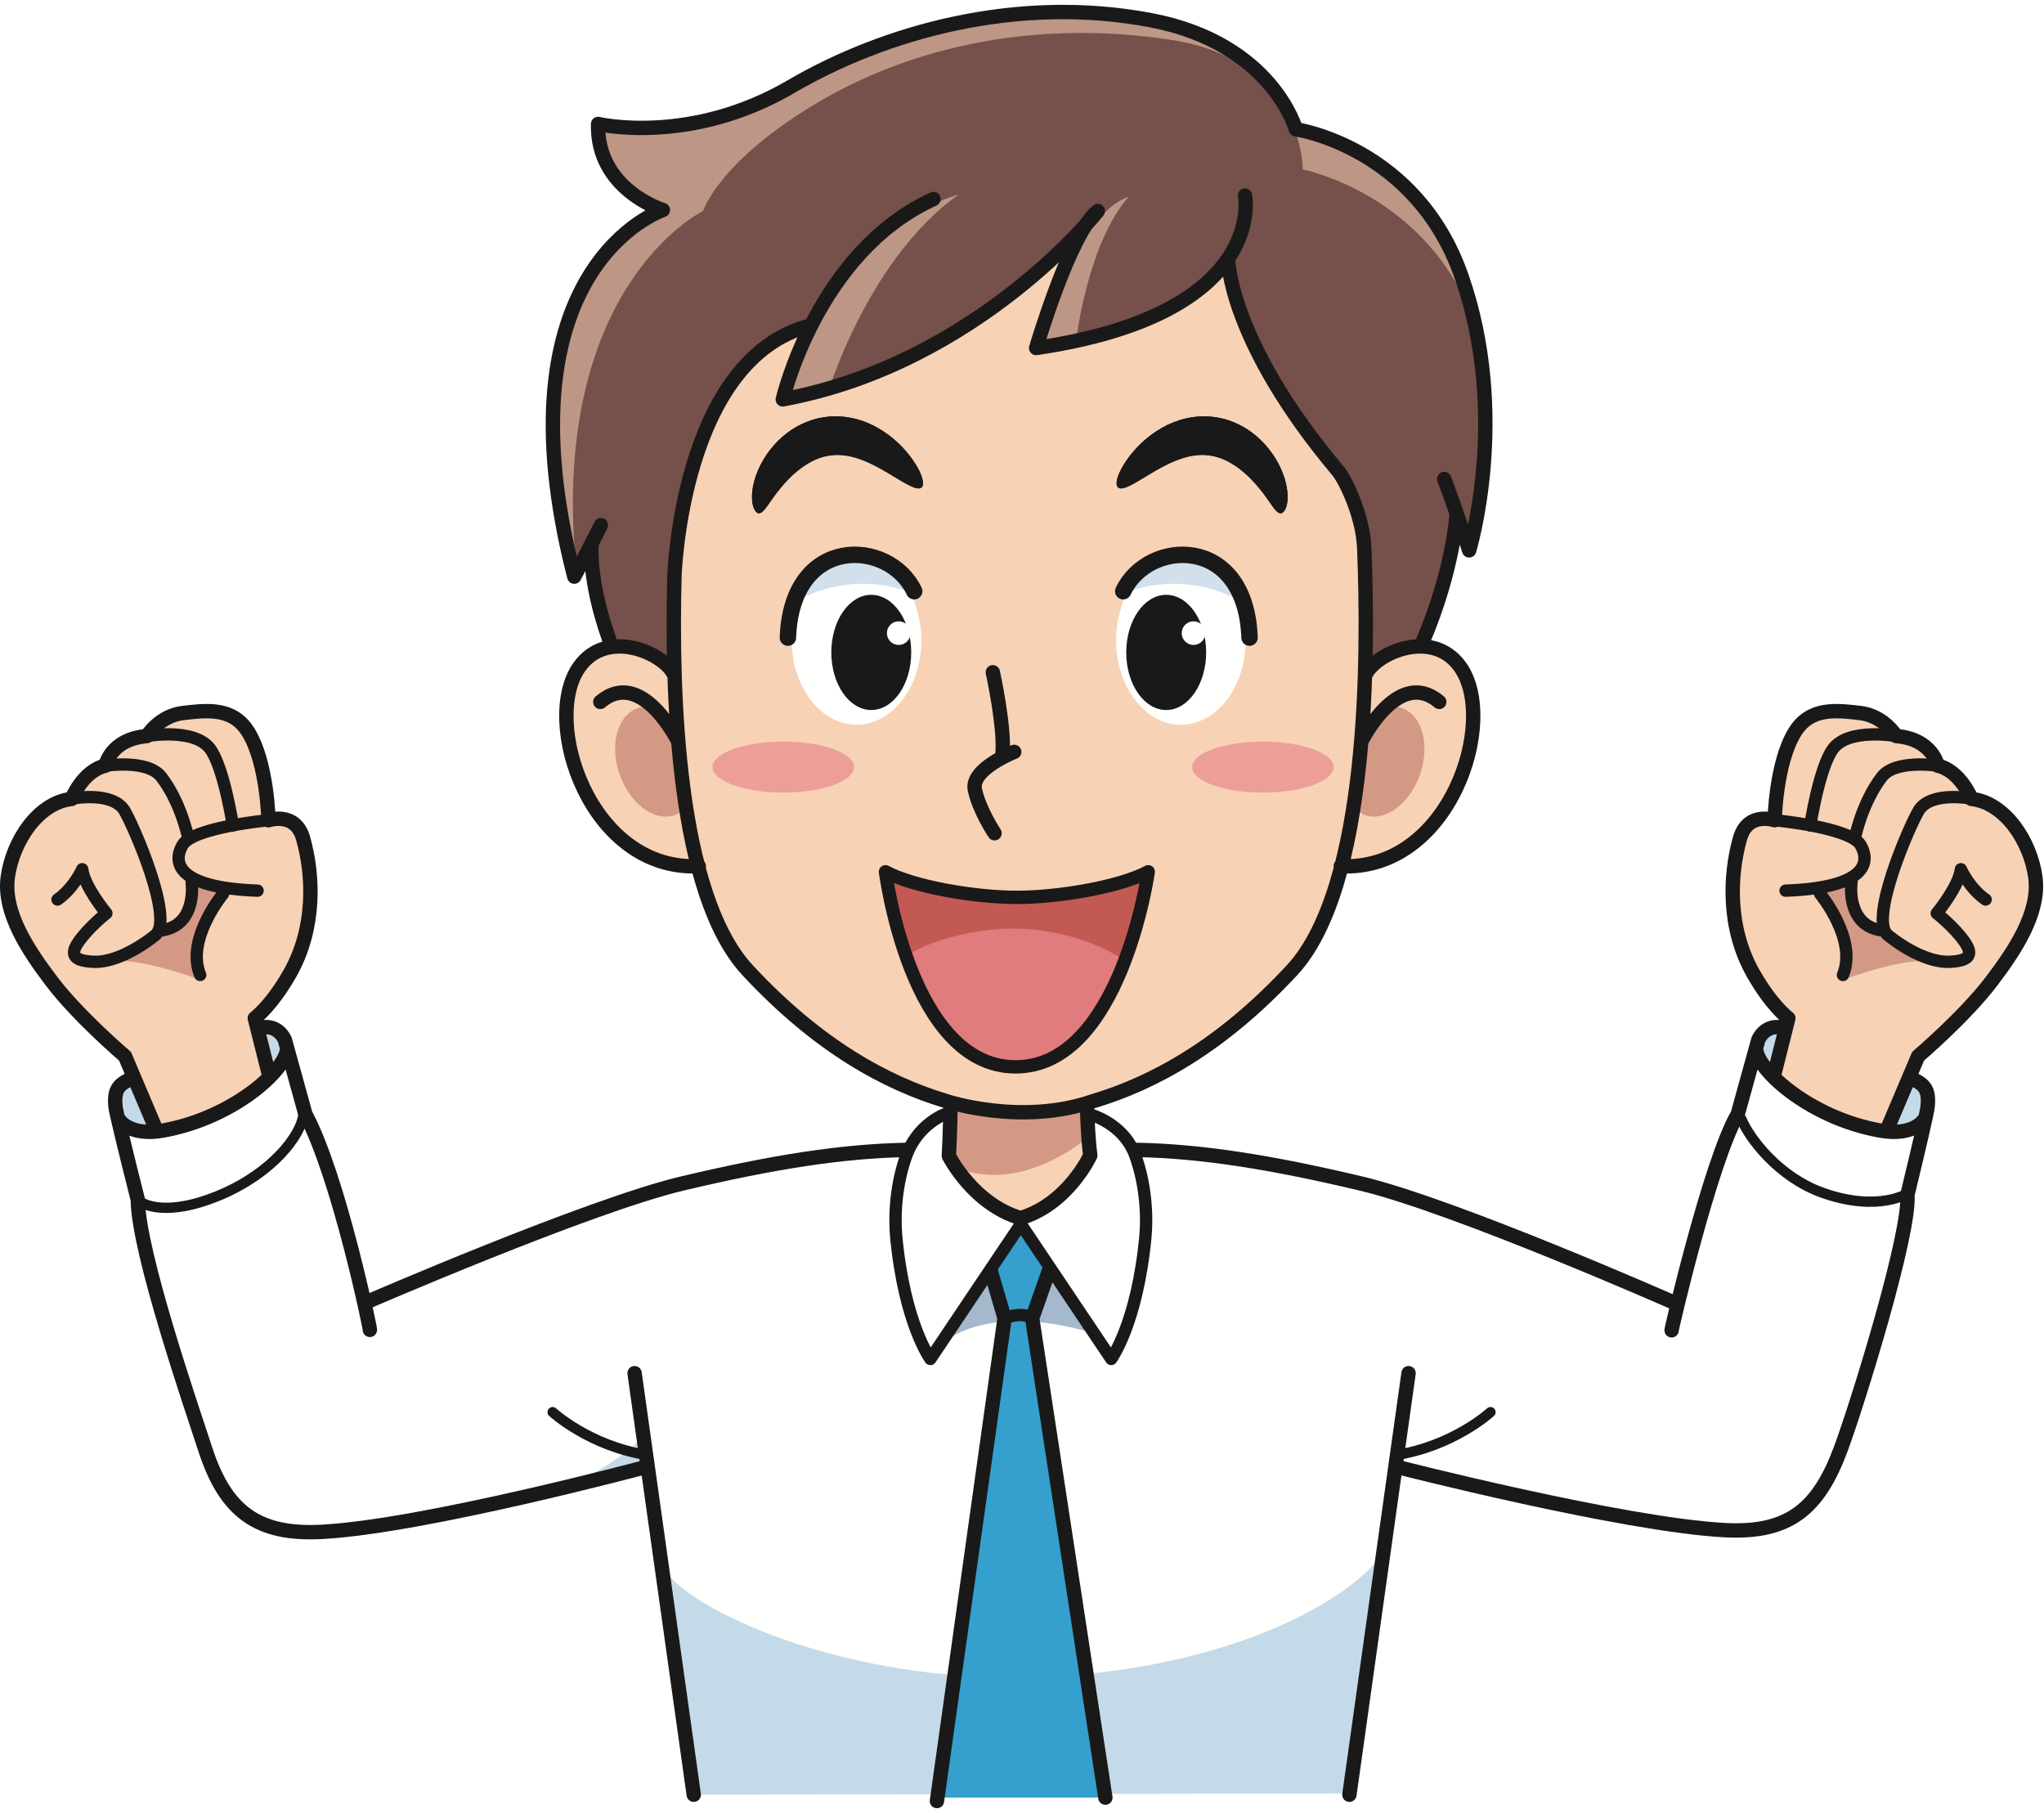
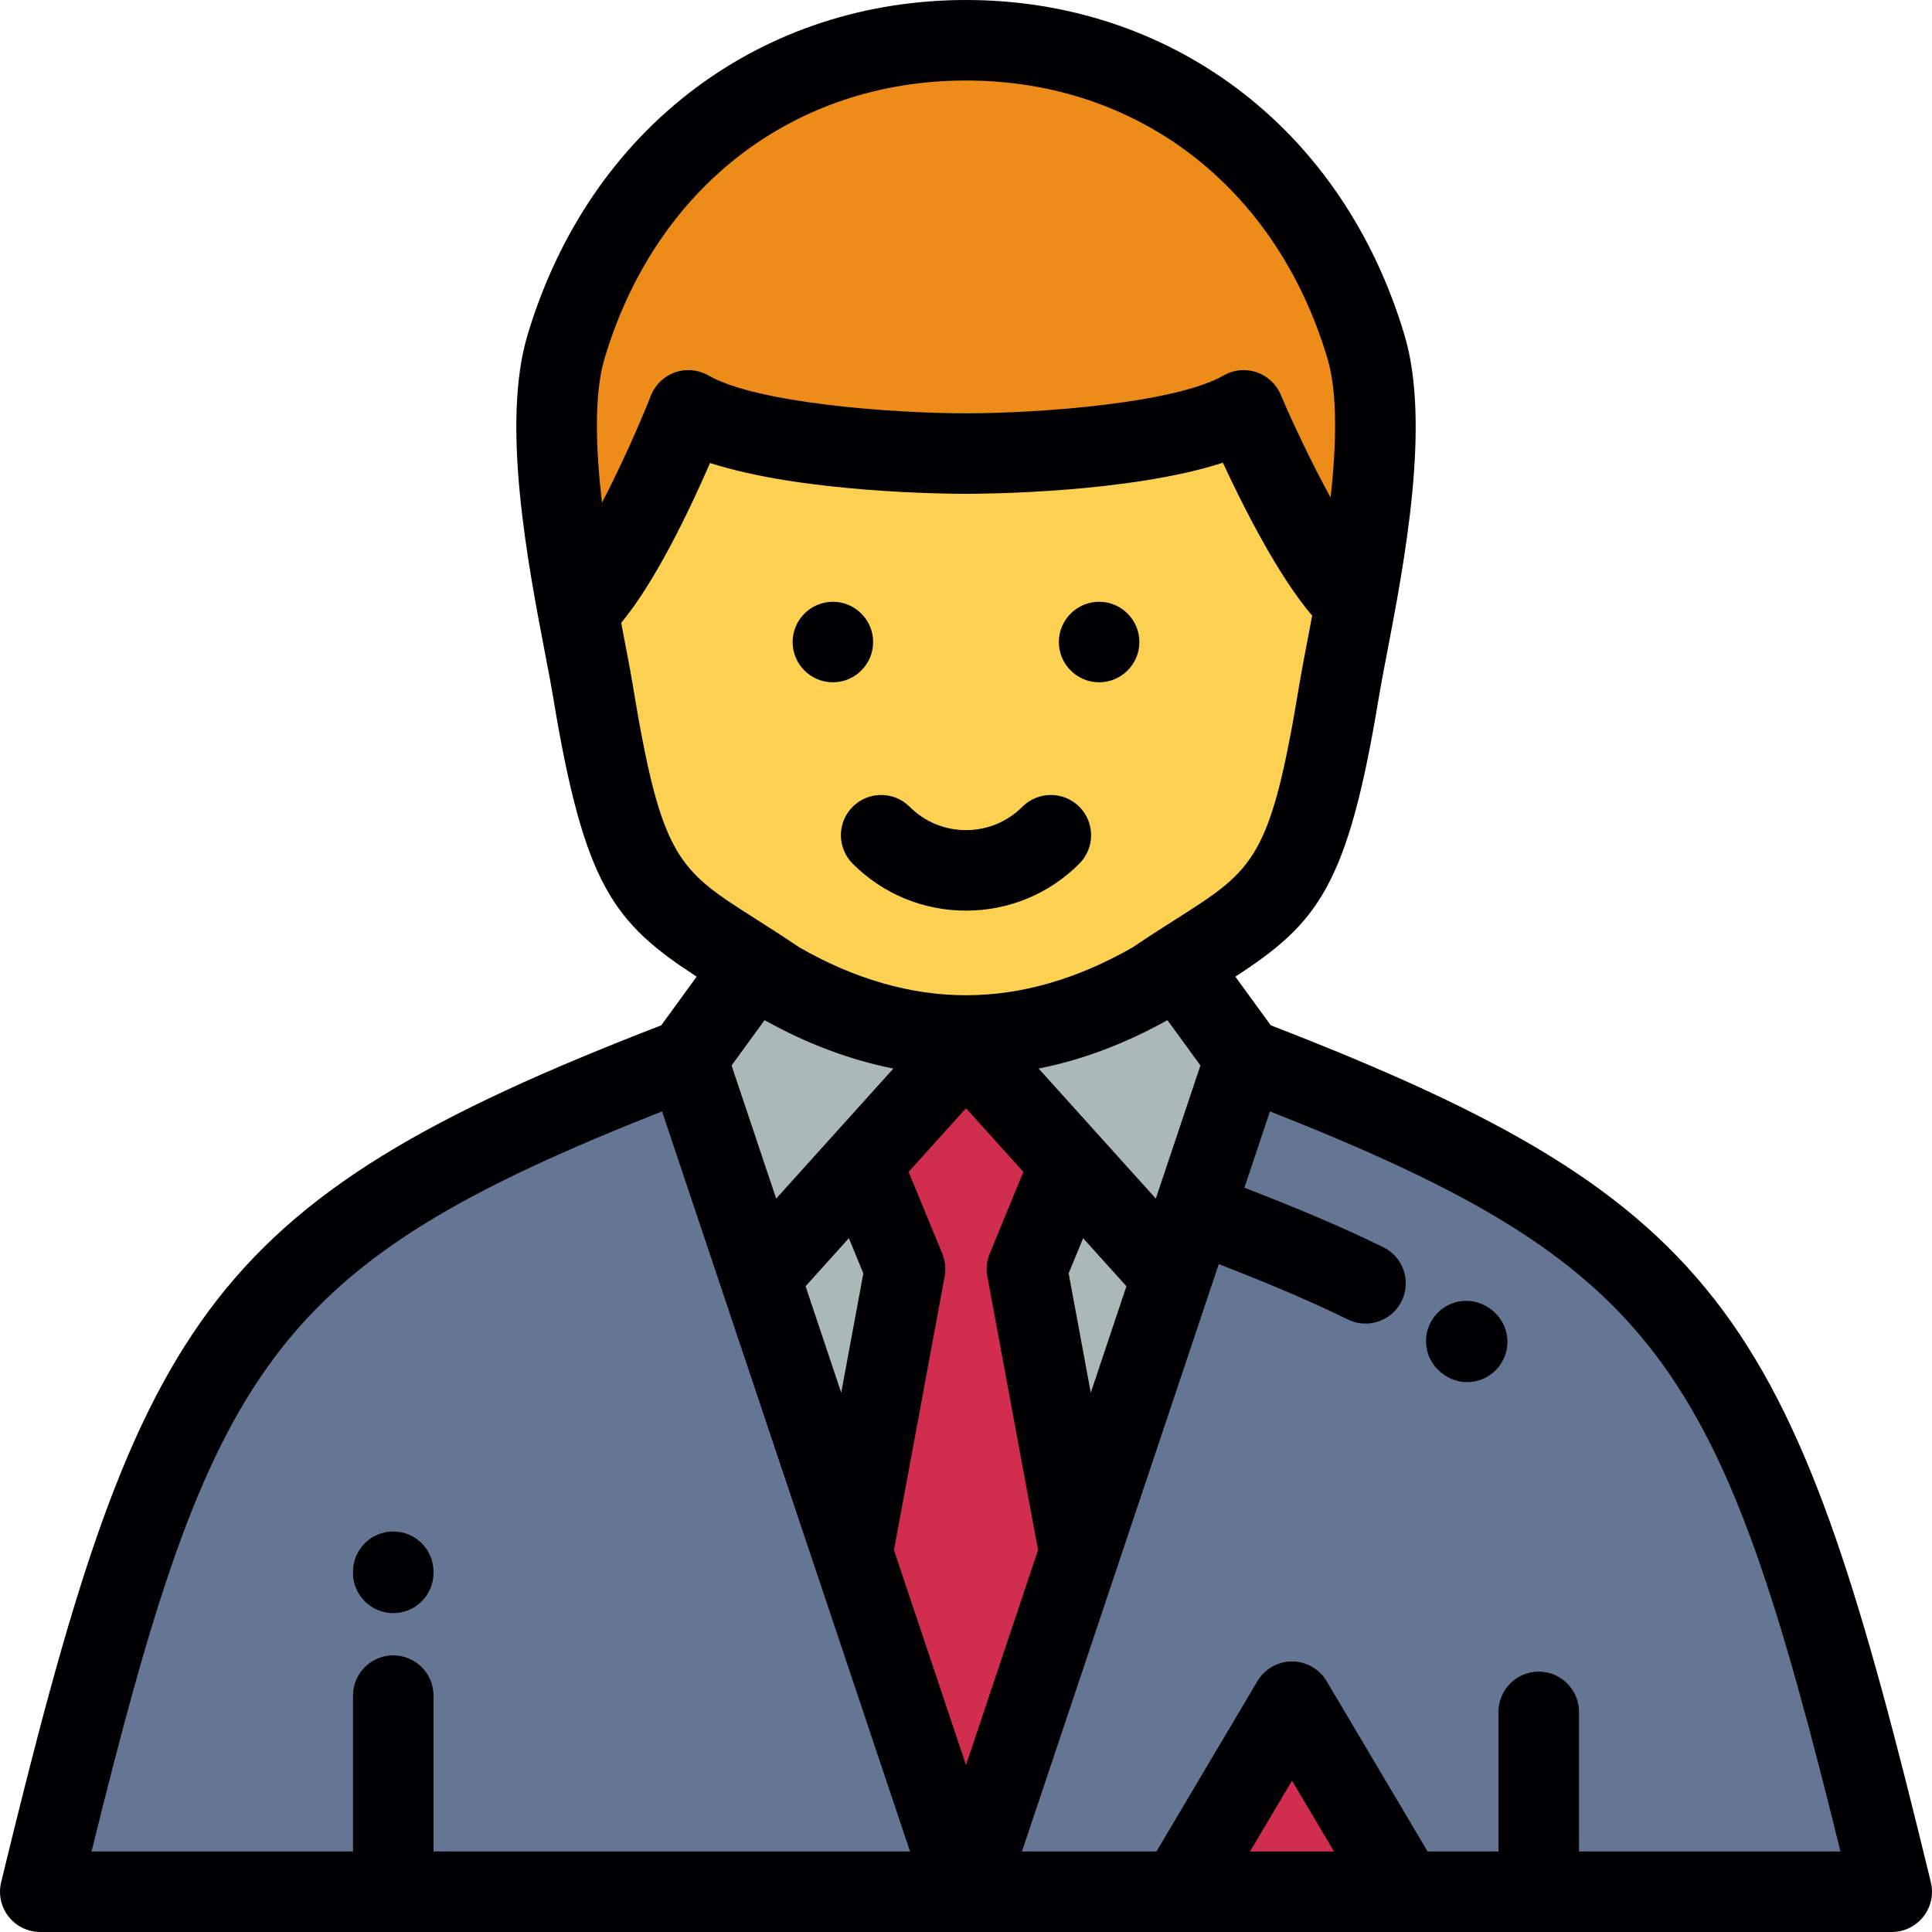
- <svg xmlns="http://www.w3.org/2000/svg" version="1.1" x="0" y="0" width="199" height="176" viewBox="0, 0, 199, 176">
-   <g id="Layer_1">
-     <path d="M130.707,174.685 L135.192,144.465 L135.666,142.768 C135.666,142.768 156.416,147.935 167.541,148.935 C173.763,149.494 177.646,145.826 179.541,139.81 C181.666,133.06 187.45,108.771 187.464,107.922 C187.647,106.117 187.073,105.725 185.749,105.091 L173.618,100.31 C171.655,99.686 170.977,101.424 170.977,101.424 C170.977,101.424 166.554,117.392 164.374,125.352 L163.968,127.061 C163.968,127.061 141.937,117.352 132.79,115.185 C123.512,112.987 116.749,111.977 110.374,111.914 L108.062,109.914 L105.687,108.664 L92.062,108.727 L90.249,109.977 L88.874,111.914 C82.499,111.977 75.736,112.987 66.458,115.185 C57.312,117.352 35.368,126.855 35.368,126.855 L34.337,125.152 C32.158,117.193 27.734,101.218 27.734,101.218 C27.734,101.218 27.056,99.48 25.093,100.104 L12.962,104.885 C11.638,105.519 11.063,105.911 11.247,107.716 C11.26,108.565 18.375,134.466 19.747,139.843 C21.306,145.955 25.201,149.72 31.417,149.103 C40.788,148.172 62.957,142.768 62.957,142.768 L63.329,144.485 L67.541,174.685" fill="#FFFFFE" />
-     <path d="M134.374,151.56 C129.749,157.31 116.03,163.268 98.577,163.268 C81.124,163.268 67.749,156.685 65.16,153.352 L67.541,174.685 L130.874,174.56 C130.874,174.56 132.624,160.185 134.374,151.56" fill="#C5DAE8" />
+ <svg xmlns="http://www.w3.org/2000/svg" version="1.1" id="Layer_1" x="0px" y="0px" viewBox="0 0 512.001 512.001" style="enable-background:new 0 0 512.001 512.001;" xml:space="preserve">
+   <g>
+     <path style="fill:#ED8C18;" d="M256.001,120.203c10.407,0,55.992-1.303,73.575-11.454c0,0,17.092,40.216,29.657,50.96   c3.957-21.81,8.013-50.248,2.763-67.826c-15.405-51.577-57.613-81.21-105.992-81.215c-48.381,0-90.587,29.64-105.995,81.215   c-5.409,18.108-0.94,47.74,3.122,69.778c12.563-10.742,29.296-52.912,29.296-52.912   C200.008,118.901,245.591,120.203,256.001,120.203z" />
+     <path style="fill:#FCD051;" d="M329.576,108.748c-17.582,10.152-63.167,11.454-73.575,11.454c-10.41,0-55.994-1.302-73.576-11.454   c0,0-16.733,42.17-29.296,52.912c1.589,8.623,3.115,16.081,3.963,21.233c9.764,59.294,17.468,55.78,49.101,77.237   c32.975,19.038,66.576,19.073,99.617-0.004c31.631-21.454,39.338-17.938,49.097-77.232c0.912-5.539,2.606-13.741,4.324-23.186   C346.67,148.966,329.576,108.748,329.576,108.748z" />
    <g>
-       <path d="M105.861,112.843 C105.871,110.95 105.636,106.444 105.636,106.444 L92.512,106.444 C92.512,106.444 92.401,111.2 92.441,112.51 C92.441,112.51 94.059,118.449 99.406,118.449 C104.752,118.449 105.861,112.843 105.861,112.843" fill="#F8D2B5" />
-       <path d="M59.326,62.272 C57.201,56.313 57.603,52.893 57.603,52.893 L55.912,56.124 C48.162,25.916 64.537,20.442 64.537,20.442 C64.537,20.442 58.055,18.442 58.233,12.067 C58.233,12.067 67.162,14.192 76.995,8.442 C86.097,3.119 99.011,-0.521 112.079,1.973 C123.87,4.223 126.162,12.582 126.162,12.582 C126.162,12.582 137.872,14.263 142.287,26.873 C147.037,40.442 143.037,53.567 143.037,53.567 L141.817,49.961 C141.817,49.961 141.557,55.313 138.535,62.416 L137.245,66.041 L61.079,67.707 L59.326,62.272" fill="#76504A" />
-       <path d="M59.495,62.796 L61.079,67.707 L63.391,67.657 L59.537,62.832 C59.528,62.83 59.51,62.809 59.495,62.796 z M142.287,26.873 C137.872,14.263 126.162,12.582 126.162,12.582 C126.162,12.582 123.87,4.223 112.079,1.973 C99.011,-0.521 86.097,3.119 76.995,8.442 C67.162,14.192 58.233,12.067 58.233,12.067 C58.055,18.442 64.537,20.442 64.537,20.442 C64.537,20.442 48.162,25.916 55.912,56.124 L56.188,55.597 C56.118,55.285 56.061,54.983 56.037,54.707 C53.662,27.707 68.446,20.537 68.446,20.537 C68.446,20.537 70.006,15.598 79.839,9.848 C88.94,4.527 100.845,1.869 113.997,3.876 C126.94,5.851 126.836,16.494 126.836,16.494 C126.836,16.494 139.128,18.878 143.603,31.559 C143.267,30.016 142.839,28.448 142.287,26.873" fill="#BE9685" />
+       <path style="fill:#657694;" d="M201.388,338.357l-19.374-57.821C61.912,326.595,46.589,353.293,10.669,501.329l93.549,0.002    l151.781-0.002l-30.08-89.767L201.388,338.357z" />
+       <path style="fill:#657694;" d="M310.612,338.357l-24.529,73.204l-30.082,89.769h56.54l29.856-50.358l29.856,50.358l35.528-0.002    h93.55c-35.921-148.036-51.242-174.733-171.345-220.792L310.612,338.357z" />
    </g>
-     <path d="M68.037,84.31 C57.412,84.81 52.662,70.151 56.412,64.901 C59.117,61.114 64.581,63.548 65.603,65.624" fill="#F8D2B5" />
-     <path d="M65.365,71.534 C66.368,74.405 67.659,78.649 65.696,79.335 C63.731,80.021 61.327,78.25 60.325,75.379 C59.321,72.509 60.101,69.624 62.063,68.939 C64.03,68.252 64.362,68.664 65.365,71.534" fill="#D39985" />
-     <path d="M130.537,84.31 C141.162,84.81 145.912,70.151 142.162,64.901 C139.457,61.114 133.993,63.548 132.972,65.624" fill="#F8D2B5" />
-     <path d="M92.729,104.565 L105.427,104.565 L105.564,110.983 C105.564,110.983 98.745,116.689 92.37,113.273 L92.61,109.502 L92.729,104.565" fill="#D39985" />
-     <path d="M78.981,31.666 C66.287,34.817 65.662,56.124 65.662,56.124 C65.373,67.481 65.885,87.001 72.787,94.435 C79.644,101.818 86.287,105.435 92.162,107.185 C92.162,107.185 99.412,109.602 106.412,107.185 C112.287,105.435 118.931,101.818 125.787,94.435 C133.31,86.334 133.243,63.692 132.819,53.307 C132.694,50.231 131.004,46.713 130.267,45.836 C119.537,33.067 119.567,25.173 119.567,25.173 L118.058,26.989 C115.291,29.752 110.197,32.503 100.878,33.873 C100.878,33.873 104.212,22.541 106.878,20.541 C106.878,20.541 95.212,35.373 76.212,38.873 C76.212,38.873 76.81,36.302 78.36,32.945 L78.981,31.666" fill="#F8D2B5" />
-     <path d="M89.716,47.449 C89.304,47.795 88.214,47.11 86.642,46.153 C85.089,45.213 82.922,44.026 80.862,44.325 C78.789,44.57 77.008,46.24 75.947,47.56 C74.843,48.899 74.427,49.914 73.911,49.961 C73.658,49.976 73.376,49.645 73.263,48.985 C73.151,48.332 73.219,47.387 73.589,46.321 C73.96,45.256 74.62,44.048 75.72,42.94 C76.802,41.844 78.423,40.834 80.376,40.588 C82.329,40.326 84.153,40.894 85.462,41.651 C86.796,42.412 87.736,43.337 88.413,44.162 C89.753,45.837 90.099,47.133 89.716,47.449" fill="#1A1919" />
-     <path d="M108.858,47.449 C108.476,47.133 108.821,45.837 110.161,44.162 C110.838,43.337 111.778,42.412 113.112,41.651 C114.421,40.894 116.245,40.326 118.198,40.588 C120.151,40.834 121.772,41.844 122.854,42.94 C123.954,44.048 124.614,45.256 124.985,46.321 C125.355,47.387 125.423,48.332 125.311,48.985 C125.198,49.645 124.915,49.976 124.661,49.961 C124.146,49.914 123.731,48.899 122.627,47.56 C121.566,46.24 119.785,44.57 117.712,44.325 C115.652,44.026 113.485,45.213 111.933,46.153 C110.36,47.11 109.271,47.795 108.858,47.449" fill="#1A1919" />
-     <path d="M83.15,74.662 C83.15,76.033 80.066,77.143 76.263,77.143 C72.458,77.143 69.374,76.033 69.374,74.662 C69.374,73.293 72.458,72.184 76.263,72.184 C80.066,72.184 83.15,73.293 83.15,74.662" fill="#ED9E99" />
-     <path d="M129.841,74.662 C129.841,76.033 126.757,77.143 122.952,77.143 C119.147,77.143 116.063,76.033 116.063,74.662 C116.063,73.293 119.147,72.184 122.952,72.184 C126.757,72.184 129.841,73.293 129.841,74.662" fill="#ED9E99" />
-     <path d="M133.209,71.534 C132.206,74.405 130.915,78.649 132.878,79.335 C134.843,80.021 137.247,78.25 138.249,75.379 C139.253,72.509 138.474,69.624 136.511,68.939 C134.544,68.252 134.212,68.664 133.209,71.534" fill="#D39985" />
-     <path d="M93.335,18.933 C93.335,18.933 81.631,21.692 76.829,38.457 L80.795,37.659 C80.795,37.659 84.724,25.035 93.335,18.933" fill="#BE9685" />
-     <path d="M109.87,19.166 C109.87,19.166 104.842,20.211 101.495,33.541 L104.787,32.998 C104.787,32.998 105.912,23.666 109.87,19.166" fill="#BE9685" />
-     <path d="M91.266,131.092 L96.266,123.467 L102.393,123.016 L107.016,129.967 C107.016,129.967 96.891,126.217 91.266,131.092" fill="#A5B9CC" />
-     <path d="M91.221,174.967 L97.807,128.312 L96.35,123.016 L99.182,119.05 L99.932,119.05 L102.393,123.016 L100.493,128.312 L107.618,174.967" fill="#35A0CD" />
-     <path d="M62.791,139.519 L62.957,142.768 L55.124,144.852 C55.124,144.852 61.208,141.853 62.791,139.519" fill="#C5DAE8" />
-     <path d="M13.056,105.167 C13.056,105.167 11.556,105.417 11.431,106.167 C11.306,106.917 11.243,108.355 11.681,108.792 C12.118,109.23 15.181,109.667 15.181,109.667 L13.056,105.167" fill="#C5DAE8" />
-     <path d="M24.931,99.98 L26.056,104.355 C26.056,104.355 27.618,103.667 27.681,102.48 C27.743,101.292 27.993,100.48 27.056,100.167 C26.118,99.855 24.931,99.98 24.931,99.98" fill="#C5DAE8" />
-     <path d="M185.761,105.658 C185.761,105.658 187.261,105.908 187.386,106.658 C187.511,107.408 187.573,108.846 187.136,109.283 C186.698,109.721 183.636,110.158 183.636,110.158 L185.761,105.658" fill="#C5DAE8" />
-     <path d="M173.886,100.471 L172.761,104.846 C172.761,104.846 171.198,104.158 171.136,102.971 C171.073,101.783 170.823,100.971 171.761,100.658 C172.698,100.346 173.886,100.471 173.886,100.471" fill="#C5DAE8" />
-     <path d="M105.823,107.477 C105.823,107.477 105.904,110.756 106.148,112.467 C106.148,112.467 103.985,117.187 99.354,118.562 C94.722,117.187 92.379,112.508 92.379,112.508 C92.501,110.511 92.542,107.477 92.542,107.477 M107.616,174.967 L100.491,128.312 L102.166,123.56 M96.499,123.852 L97.805,128.312 L91.219,175.3" fill-opacity="0" stroke="#1A1919" stroke-width="1.4" stroke-linecap="round" stroke-linejoin="round" />
-     <path d="M99.384,119.151 L90.58,132.271 C90.58,132.271 88.06,128.835 87.254,120.378 C87.053,118.262 87.245,115.163 88.262,112.416 C89.27,109.695 91.55,108.569 92.165,108.394 M99.384,119.151 L108.189,132.271 C108.189,132.271 110.71,128.835 111.516,120.378 C111.717,118.262 111.523,115.163 110.508,112.416 C109.498,109.695 106.865,108.694 106.249,108.519" fill-opacity="0" stroke="#1A1919" stroke-width="1.2" stroke-linecap="round" stroke-linejoin="round" />
-     <path d="M89.697,62.313 C89.697,66.858 86.873,70.542 83.39,70.542 C79.905,70.542 77.079,66.858 77.079,62.313 C77.079,57.768 79.905,54.084 83.39,54.084 C86.873,54.084 89.697,57.768 89.697,62.313" fill="#FFFFFE" />
-     <path d="M88.714,63.501 C88.714,66.597 86.972,69.107 84.824,69.107 C82.676,69.107 80.935,66.597 80.935,63.501 C80.935,60.405 82.676,57.895 84.824,57.895 C86.972,57.895 88.714,60.405 88.714,63.501" fill="#1A1919" />
-     <path d="M88.646,61.624 C88.646,62.258 88.132,62.773 87.497,62.773 C86.862,62.773 86.347,62.258 86.347,61.624 C86.347,60.99 86.862,60.475 87.497,60.475 C88.132,60.475 88.646,60.99 88.646,61.624" fill="#FFFFFE" />
-     <path d="M84.008,56.821 C85.604,56.821 87.125,57.11 88.529,57.619 C87.268,55.782 85.439,54.618 83.4,54.618 C81.096,54.618 79.062,56.098 77.811,58.362 C79.637,57.387 81.75,56.821 84.008,56.821" fill="#D2E0EB" />
-     <path d="M89.007,57.543 C86.583,52.43 77.071,51.981 76.709,62.061" fill-opacity="0" stroke="#1A1919" stroke-width="1.6" stroke-linecap="round" stroke-linejoin="round" />
-     <path d="M108.665,62.313 C108.665,66.858 111.489,70.542 114.973,70.542 C118.457,70.542 121.283,66.858 121.283,62.313 C121.283,57.768 118.457,54.084 114.973,54.084 C111.489,54.084 108.665,57.768 108.665,62.313" fill="#FFFFFE" />
-     <path d="M109.648,63.501 C109.648,66.597 111.391,69.107 113.538,69.107 C115.687,69.107 117.428,66.597 117.428,63.501 C117.428,60.405 115.687,57.895 113.538,57.895 C111.391,57.895 109.648,60.405 109.648,63.501" fill="#1A1919" />
-     <path d="M115.05,61.624 C115.05,62.258 115.563,62.773 116.198,62.773 C116.833,62.773 117.349,62.258 117.349,61.624 C117.349,60.99 116.833,60.475 116.198,60.475 C115.563,60.475 115.05,60.99 115.05,61.624" fill="#FFFFFE" />
-     <path d="M114.271,56.821 C112.676,56.821 111.154,57.11 109.75,57.619 C111.012,55.782 112.84,54.618 114.879,54.618 C117.184,54.618 119.217,56.098 120.469,58.362 C118.643,57.387 116.529,56.821 114.271,56.821" fill="#D2E0EB" />
-     <path d="M109.355,57.543 C111.779,52.43 121.291,51.981 121.653,62.061" fill-opacity="0" stroke="#1A1919" stroke-width="1.6" stroke-linecap="round" stroke-linejoin="round" />
-     <path d="M121.21,19.041 C121.21,19.041 123.543,30.54 100.876,33.873 C100.876,33.873 104.21,22.541 106.876,20.541 C106.876,20.541 95.21,35.373 76.21,38.873 C76.21,38.873 79.543,24.54 90.876,19.373 M98.743,73.184 C98.743,73.184 94.493,74.851 94.91,76.851 C95.327,78.851 96.827,81.101 96.827,81.101 M96.66,65.434 C96.66,65.434 97.909,71.101 97.577,73.601 M68.035,84.31 C57.41,84.81 52.66,70.151 56.41,64.901 C59.115,61.114 64.579,63.548 65.601,65.624 M66.04,72.184 C66.04,72.184 62.481,64.903 58.447,68.317 M130.535,84.31 C141.16,84.81 145.91,70.151 142.16,64.901 C139.455,61.114 133.991,63.548 132.97,65.624 M132.53,72.184 C132.53,72.184 136.09,64.903 140.123,68.317 M119.565,25.173 C119.565,25.173 119.535,33.067 130.265,45.836 C131.002,46.713 132.692,50.231 132.817,53.307 C133.241,63.692 133.308,86.334 125.785,94.435 C118.929,101.818 112.285,105.435 106.41,107.185 C99.41,109.602 92.16,107.185 92.16,107.185 C86.285,105.435 79.642,101.818 72.785,94.435 C65.883,87.001 65.371,67.481 65.66,56.124 C65.66,56.124 66.285,34.817 78.979,31.666 M58.501,51.113 C57.12,53.878 55.91,56.124 55.91,56.124 C48.16,25.916 64.535,20.442 64.535,20.442 C64.535,20.442 58.053,18.442 58.231,12.067 C58.231,12.067 67.16,14.192 76.993,8.442 C86.095,3.119 99.009,-0.521 112.077,1.973 C123.868,4.223 126.16,12.582 126.16,12.582 C126.16,12.582 137.87,14.263 142.285,26.873 C147.035,40.442 143.035,53.567 143.035,53.567 C143.035,53.567 141.953,50.215 140.608,46.62 M57.601,52.893 C57.601,52.893 57.199,56.313 59.324,62.272 M141.815,49.961 C141.815,49.961 141.555,55.313 138.533,62.416" fill-opacity="0" stroke="#1A1919" stroke-width="1.4" stroke-linecap="round" stroke-linejoin="round" />
-     <path d="M89.714,47.449 C89.302,47.795 88.212,47.11 86.64,46.153 C85.087,45.213 82.92,44.026 80.86,44.325 C78.787,44.57 77.006,46.24 75.945,47.56 C74.841,48.899 74.425,49.914 73.909,49.961 C73.656,49.976 73.374,49.645 73.261,48.985 C73.149,48.332 73.217,47.387 73.587,46.321 C73.958,45.256 74.618,44.048 75.718,42.94 C76.8,41.844 78.421,40.834 80.374,40.588 C82.327,40.326 84.151,40.894 85.46,41.651 C86.794,42.412 87.734,43.337 88.411,44.162 C89.751,45.837 90.097,47.133 89.714,47.449" fill="#1A1919" />
-     <path d="M108.856,47.449 C108.474,47.133 108.819,45.837 110.159,44.162 C110.836,43.337 111.776,42.412 113.11,41.651 C114.419,40.894 116.243,40.326 118.196,40.588 C120.149,40.834 121.771,41.844 122.853,42.94 C123.952,44.048 124.612,45.256 124.983,46.321 C125.354,47.387 125.421,48.332 125.309,48.985 C125.196,49.645 124.913,49.976 124.659,49.961 C124.145,49.914 123.729,48.899 122.625,47.56 C121.564,46.24 119.783,44.57 117.71,44.325 C115.65,44.026 113.483,45.213 111.931,46.153 C110.358,47.11 109.269,47.795 108.856,47.449" fill="#1A1919" />
    <g>
-       <path d="M97.805,128.312 C97.805,128.312 99.295,127.649 100.457,128.239" fill-opacity="0" stroke="#1A1919" stroke-width="1.2" stroke-linecap="round" stroke-linejoin="round" />
-       <path d="M61.782,133.657 L67.541,174.685" fill-opacity="0" stroke="#1A1919" stroke-width="1.4" stroke-linecap="round" stroke-linejoin="round" />
+       <polygon style="fill:#D12D4E;" points="342.398,450.974 312.542,501.332 372.254,501.332   " />
+       <polygon style="fill:#D12D4E;" points="286.084,411.563 272.143,336.297 283.625,308.407 256.001,277.754 228.376,308.407     239.855,336.297 225.919,411.563 256.001,501.329   " />
    </g>
-     <path d="M12.004,102.97 C12.004,102.97 8.879,99.939 5.855,96.52 C3.389,93.734 0.289,88.856 0.757,85.382 C1.228,81.893 3.714,78.114 6.976,77.763 C6.976,77.763 8.055,75.02 10.267,74.525 C10.267,74.525 10.732,71.945 14.31,71.641 C14.31,71.641 15.497,69.663 17.835,69.397 C20.177,69.131 22.702,68.807 24.212,71.318 C26.039,74.358 26.137,79.835 26.137,79.835 C26.137,79.835 28.76,78.935 29.514,81.614 C30.521,85.179 30.74,90.281 28.251,94.701 C26.443,97.908 24.993,99.167 24.993,99.167 L26.399,104.542 C26.399,104.542 23.978,106.893 21.46,108.004 C18.118,109.48 14.837,110.011 14.837,110.011 L12.004,102.97" fill="#F8D2B5" />
-     <path d="M11.304,93.588 C14.24,92.956 17.121,89.531 17.875,88.761 C18.628,87.993 18.99,86.086 18.99,86.086 L21.716,86.699 C21.716,86.699 20.751,88.714 20.074,89.576 C19.395,90.437 19.406,95.337 19.406,95.337 C19.406,95.337 13.704,93.239 11.304,93.588" fill="#D39985" />
    <g>
-       <path d="M25.093,100.104 C27.056,99.48 27.734,101.218 27.734,101.218 C27.734,101.218 28.591,104.309 29.735,108.449 C33.002,114.511 36.163,129.836 36.009,129.432 M12.962,104.885 C11.638,105.519 11.063,105.911 11.247,107.716 C11.252,108.032 12.163,111.807 13.416,116.768 C13.46,121.916 18.646,136.964 20.001,141.111 C21.961,147.107 25.052,149.423 31.29,149.103 C41.185,148.595 62.957,142.768 62.957,142.768 M11.637,109.034 C11.637,109.034 12.637,110.624 15.901,110.034 C22.969,108.756 28.193,103.805 27.931,101.917 M26.243,104.824 L24.806,99.105 C24.806,99.105 26.443,97.908 28.251,94.701 C30.74,90.281 30.521,85.179 29.514,81.614 C28.76,78.935 26.137,79.835 26.137,79.835 C26.137,79.835 26.039,74.358 24.212,71.318 C22.702,68.807 20.177,69.131 17.835,69.397 C15.497,69.663 14.31,71.641 14.31,71.641 C10.732,71.945 10.267,74.525 10.267,74.525 C8.055,75.02 6.976,77.763 6.976,77.763 C3.714,78.114 1.228,81.893 0.757,85.382 C0.289,88.856 2.785,92.559 5.035,95.523 C7.631,98.942 12.17,102.804 12.17,102.804 L15.1,109.71" fill-opacity="0" stroke="#1A1919" stroke-width="1.4" stroke-linecap="round" stroke-linejoin="round" />
-       <path d="M7.182,77.703 C7.182,77.703 10.99,77.02 12.121,78.906 C13.026,80.419 16.988,89.512 15.117,91.021 C13.247,92.528 10.894,93.702 9.114,93.614 C7.331,93.53 6.674,93.044 7.676,91.631 C8.675,90.216 10.358,88.894 10.358,88.894 C10.358,88.894 8.202,86.292 8.007,84.604 C8.007,84.604 7.202,86.439 5.599,87.555 M10.267,74.525 C10.267,74.525 14.369,73.896 15.689,75.599 C17.641,78.119 18.323,81.554 18.323,81.554 M14.31,71.641 C14.31,71.641 18.924,70.817 20.458,72.887 C21.808,74.707 22.672,80.357 22.672,80.357 M26.137,79.835 C26.137,79.835 18.754,80.525 17.764,82.263 C16.772,84 17.293,86.412 25.076,86.69 M18.656,85.869 C18.656,85.869 19.254,90.025 15.754,90.555 M21.71,87.008 C21.71,87.008 18.043,91.425 19.491,94.896" fill-opacity="0" stroke="#1A1919" stroke-width="1.2" stroke-linecap="round" stroke-linejoin="round" />
+       <polygon style="fill:#ABB8B9;" points="225.919,411.563 239.855,336.297 228.376,308.407 201.388,338.357   " />
+       <polygon style="fill:#ABB8B9;" points="272.143,336.297 286.084,411.563 310.612,338.357 283.625,308.407   " />
+       <path style="fill:#ABB8B9;" d="M201.388,338.357l26.988-29.95l27.627-30.653l27.623,30.653l26.988,29.95l19.374-57.821    l-15.649-21.511l-2.229-3.065c-1.987,1.285-4.084,2.666-6.296,4.165c-33.042,19.078-66.642,19.043-99.617,0.004    c-2.215-1.502-4.314-2.882-6.301-4.169l-3.001,4.123l-14.878,20.452L201.388,338.357z" />
    </g>
-     <path d="M35.563,126.793 C35.563,126.793 57.312,117.352 66.458,115.185 C75.374,113.073 81.968,112.058 88.124,111.926" fill-opacity="0" stroke="#1A1919" stroke-width="1.4" stroke-linecap="round" stroke-linejoin="round" />
-     <path d="M13.832,117.064 C13.832,117.064 16.077,118.606 21.547,116.262 C26.456,114.158 29.361,110.552 29.561,108.348" fill-opacity="0" stroke="#1A1919" stroke-width="1" stroke-linecap="round" stroke-linejoin="round" />
-     <path d="M99.124,103.841 C96.721,103.841 93.155,102.344 91.186,99.352 C87.489,93.733 86.208,84.852 86.208,84.852 C88.874,86.29 94.792,87.344 99.042,87.344 L98.958,87.344 C103.208,87.344 109.124,86.29 111.792,84.852 C111.792,84.852 110.793,92.01 107.687,97.414 C105.5,101.218 101.731,103.841 98.874,103.841 L99.124,103.841" fill="#E07C7D" />
-     <path d="M88.249,93.025 C90.905,91.359 95.171,90.381 98.637,90.381 C102.35,90.381 106.557,91.512 109.312,93.398 C111.437,88.988 111.971,84.852 111.971,84.852 C109.275,86.285 103.307,87.337 98.999,87.344 C94.693,87.337 88.725,86.285 86.029,84.852 C86.029,84.852 86.229,88.756 88.249,93.025" fill="#C35953" />
-     <path d="M86.208,84.852 C88.874,86.29 94.792,87.344 99.042,87.344 L98.958,87.344 C103.208,87.344 109.124,86.29 111.792,84.852 C111.792,84.852 109.124,103.841 98.874,103.841 C88.624,103.841 86.208,84.852 86.208,84.852 z" fill-opacity="0" stroke="#1A1919" stroke-width="1.3" stroke-linecap="round" stroke-linejoin="round" />
-     <g>
-       <path d="M53.804,137.45 C53.804,137.45 57.403,140.758 63.047,141.634" fill-opacity="0" stroke="#1A1919" stroke-width="1" stroke-linecap="round" stroke-linejoin="round" />
-       <path d="M137.134,133.657 L131.375,174.685" fill-opacity="0" stroke="#1A1919" stroke-width="1.4" stroke-linecap="round" stroke-linejoin="round" />
-     </g>
-     <path d="M186.912,102.97 C186.912,102.97 190.037,99.939 193.061,96.52 C195.527,93.734 198.628,88.856 198.159,85.382 C197.688,81.893 195.202,78.114 191.94,77.763 C191.94,77.763 190.861,75.02 188.649,74.525 C188.649,74.525 188.184,71.945 184.606,71.641 C184.606,71.641 183.419,69.663 181.081,69.397 C178.739,69.131 176.214,68.807 174.704,71.318 C172.877,74.358 172.778,79.835 172.778,79.835 C172.778,79.835 170.156,78.935 169.401,81.614 C168.396,85.179 168.176,90.281 170.665,94.701 C172.474,97.908 173.923,99.167 173.923,99.167 L172.517,104.542 C172.517,104.542 174.938,106.893 177.456,108.004 C180.798,109.48 184.079,110.011 184.079,110.011 L186.912,102.97" fill="#F8D2B5" />
-     <path d="M187.612,93.588 C184.677,92.956 181.795,89.531 181.041,88.761 C180.288,87.993 179.927,86.086 179.927,86.086 L177.2,86.699 C177.2,86.699 178.165,88.714 178.843,89.576 C179.521,90.437 179.51,95.337 179.51,95.337 C179.51,95.337 185.212,93.239 187.612,93.588" fill="#D39985" />
-     <g>
-       <path d="M173.823,100.104 C171.86,99.48 171.182,101.218 171.182,101.218 C171.182,101.218 170.326,104.306 169.183,108.444 C166.499,113.039 162.595,129.882 162.749,129.477 M185.954,104.885 C187.278,105.519 187.853,105.911 187.669,107.716 C187.664,108.022 186.846,111.578 185.7,116.308 C185.999,120.039 180.874,136.539 179.248,140.944 C177.063,146.862 174.197,149.256 167.959,148.936 C158.065,148.428 135.959,142.768 135.959,142.768 M187.278,109.034 C187.278,109.034 186.278,110.624 183.015,110.034 C175.946,108.756 170.724,103.805 170.985,101.917 M172.673,104.824 L174.11,99.105 C174.11,99.105 172.474,97.908 170.665,94.701 C168.176,90.281 168.396,85.179 169.401,81.614 C170.156,78.935 172.778,79.835 172.778,79.835 C172.778,79.835 172.877,74.358 174.704,71.318 C176.214,68.807 178.739,69.131 181.081,69.397 C183.419,69.663 184.606,71.641 184.606,71.641 C188.184,71.945 188.649,74.525 188.649,74.525 C190.861,75.02 191.94,77.763 191.94,77.763 C195.202,78.114 197.688,81.893 198.159,85.382 C198.628,88.856 196.132,92.559 193.881,95.523 C191.284,98.942 186.745,102.804 186.745,102.804 L183.815,109.71" fill-opacity="0" stroke="#1A1919" stroke-width="1.4" stroke-linecap="round" stroke-linejoin="round" />
-       <path d="M191.734,77.703 C191.734,77.703 187.927,77.02 186.796,78.906 C185.89,80.419 181.929,89.512 183.8,91.021 C185.669,92.528 188.021,93.702 189.802,93.614 C191.585,93.53 192.241,93.044 191.24,91.631 C190.241,90.216 188.558,88.894 188.558,88.894 C188.558,88.894 190.714,86.292 190.909,84.604 C190.909,84.604 191.714,86.439 193.317,87.555 M188.649,74.525 C188.649,74.525 184.547,73.896 183.227,75.599 C181.274,78.119 180.593,81.554 180.593,81.554 M184.606,71.641 C184.606,71.641 179.991,70.817 178.458,72.887 C177.108,74.707 176.244,80.357 176.244,80.357 M172.778,79.835 C172.778,79.835 180.161,80.525 181.152,82.263 C182.144,84 181.622,86.412 173.84,86.69 M180.261,85.869 C180.261,85.869 179.662,90.025 183.162,90.555 M177.206,87.008 C177.206,87.008 180.872,91.425 179.425,94.896" fill-opacity="0" stroke="#1A1919" stroke-width="1.2" stroke-linecap="round" stroke-linejoin="round" />
-     </g>
-     <path d="M163.124,126.852 C163.124,126.852 141.604,117.352 132.458,115.185 C123.542,113.073 116.948,112.058 110.792,111.926" fill-opacity="0" stroke="#1A1919" stroke-width="1.4" stroke-linecap="round" stroke-linejoin="round" />
-     <path d="M185.818,116.112 C185.818,116.112 182.937,118.039 177.464,116.105 C173.163,114.584 170.298,110.772 169.548,108.938 M145.112,137.45 C145.112,137.45 141.513,140.758 135.869,141.634" fill-opacity="0" stroke="#1A1919" stroke-width="1" stroke-linecap="round" stroke-linejoin="round" />
  </g>
+   <g>
+     <path style="fill:#000003;" d="M104.216,427.497c5.892,0,10.667-4.776,10.667-10.667v-0.304c0-5.892-4.776-10.667-10.667-10.667   s-10.667,4.776-10.667,10.667v0.304C93.549,422.721,98.325,427.497,104.216,427.497z" />
+     <path style="fill:#000003;" d="M394.835,346.78l-0.232-0.161c-4.85-3.345-11.47-2.11-14.816,2.74   c-3.344,4.849-2.103,11.509,2.748,14.854l0.269,0.188c1.842,1.263,3.934,1.868,6.007,1.868c3.397,0,6.734-1.626,8.805-4.644   C400.951,356.768,399.692,350.114,394.835,346.78z" />
+     <path style="fill:#000003;" d="M511.698,498.814c-36.051-148.579-52.564-179.778-174.934-227.094l-9.376-12.888   c21.875-14.293,29.771-23.918,38.047-74.204c0.481-2.925,1.211-6.722,2.055-11.119c4.676-24.37,11.741-61.197,4.726-84.678   c-8.097-27.109-23.471-49.736-44.462-65.436C307.296,8.091,282.486,0.002,256.004,0c-26.482,0-51.292,8.088-71.753,23.392   c-20.99,15.701-36.365,38.329-44.462,65.436c-7.015,23.475,0.048,60.296,4.721,84.66c0.846,4.405,1.576,8.208,2.057,11.138   c8.281,50.284,16.175,59.912,38.047,74.204l-9.378,12.888C52.866,319.037,36.353,350.235,0.302,498.814   c-0.772,3.179-0.042,6.537,1.981,9.109s5.113,4.074,8.385,4.074l245.317,0.002c0.004,0,0.009,0,0.014,0c0,0,0.001,0,0.002,0   s0.002,0,0.002,0c0.005,0,0.01,0,0.014,0h56.484c0.011,0,0.021,0.002,0.031,0.002c0.013,0,0.022-0.002,0.033-0.002l188.768-0.001   c3.271,0,6.363-1.502,8.384-4.074C511.74,505.351,512.472,501.994,511.698,498.814z M213.482,340.871l11.479-12.737l3.834,9.314   l-5.859,31.635L213.482,340.871z M202.617,270.35c11.24,6.272,22.661,10.56,34.14,12.826l-31.06,34.467l-11.821-35.277   L202.617,270.35z M309.384,270.349l8.742,12.015l-11.822,35.277l-31.058-34.467C286.724,280.907,298.143,276.621,309.384,270.349z    M249.721,332.237l-8.922-21.677l15.203-16.871l15.202,16.87l-8.925,21.677c-0.781,1.9-0.998,3.984-0.623,6.004l13.437,72.545   l-19.091,56.973l-19.088-56.967l13.434-72.55C250.719,336.22,250.502,334.136,249.721,332.237z M289.065,369.086l-5.861-31.637   l3.836-9.315l11.48,12.738L289.065,369.086z M160.231,94.936c13.562-45.399,50.26-73.601,95.771-73.601   c45.515,0.003,82.212,28.206,95.771,73.601c2.765,9.255,2.389,23.024,0.854,36.923c-5.092-9.289-10.03-19.748-13.236-27.285   c-1.194-2.811-3.537-4.975-6.436-5.943c-2.896-0.968-6.069-0.649-8.713,0.879c-12.648,7.303-48.57,10.024-68.241,10.024   c-19.672,0-55.594-2.721-68.242-10.024c-2.686-1.55-5.911-1.856-8.838-0.837c-2.928,1.018-5.268,3.26-6.411,6.141   c-3.294,8.3-8.094,19.014-12.978,28.404C157.872,118.86,157.376,104.491,160.231,94.936z M167.619,181.161   c-0.527-3.207-1.281-7.139-2.155-11.692c-0.267-1.389-0.551-2.872-0.844-4.418c9.103-10.903,18.229-30.116,23.544-42.351   c24.561,7.906,62.883,8.169,67.837,8.169c4.97,0,43.526-0.267,68.079-8.248c5.413,11.68,14.615,29.939,23.663,40.536   c-0.425,2.252-0.831,4.378-1.207,6.33c-0.87,4.544-1.625,8.469-2.153,11.672c-7.649,46.472-11.944,49.205-32.588,62.334   c-3.436,2.185-7.317,4.653-11.645,7.579c-14.681,8.415-29.534,12.68-44.153,12.68c-14.618,0-29.469-4.265-44.145-12.676   c-4.326-2.925-8.206-5.395-11.64-7.578C179.568,230.368,175.272,227.635,167.619,181.161z M175.452,294.532l15.87,47.359   c0.004,0.015,0.01,0.029,0.015,0.044l24.425,72.892c0.006,0.021,0.014,0.042,0.021,0.063l25.391,75.773l-126.289-0.001v-41.308   c0-5.892-4.776-10.667-10.667-10.667c-5.892,0-10.667,4.776-10.667,10.667v41.308H24.257   C56.023,361.779,71.563,335.532,175.452,294.532z M331.268,490.663l11.13-18.773l11.13,18.773H331.268z M418.45,490.662v-37.001   c0-5.892-4.776-10.667-10.667-10.667c-5.892,0-10.667,4.776-10.667,10.667v37.002h-18.782l-26.758-45.13   c-1.921-3.241-5.408-5.227-9.176-5.227c-3.767,0-7.255,1.986-9.176,5.227l-26.756,45.13h-35.64l25.377-75.735   c0.015-0.044,0.031-0.086,0.044-0.13l24.419-72.867c0.004-0.011,0.006-0.021,0.011-0.033l2.313-6.903   c11.059,4.312,22.823,9.114,34.203,14.677c1.508,0.737,3.104,1.086,4.678,1.086c3.946,0,7.742-2.201,9.59-5.986   c2.588-5.293,0.394-11.682-4.901-14.268c-12.436-6.079-25.042-11.194-36.784-15.76l6.774-20.213   c103.892,41,119.43,67.247,151.196,196.13L418.45,490.662z" />
+     <path style="fill:#000003;" d="M220.724,180.815c5.875,0,10.666-4.794,10.666-10.669c0-5.877-4.792-10.669-10.666-10.669   c-5.875,0-10.669,4.792-10.669,10.669C210.056,176.021,214.85,180.815,220.724,180.815z" />
+     <path style="fill:#000003;" d="M291.28,180.815c5.874,0,10.667-4.794,10.667-10.669c0-5.877-4.794-10.669-10.667-10.669   c-5.876,0-10.667,4.792-10.667,10.669C280.612,176.021,285.404,180.815,291.28,180.815z" />
+     <path style="fill:#000003;" d="M225.974,228.887c8.022,8.021,18.686,12.439,30.028,12.439c11.341,0,22.004-4.417,30.026-12.438   c4.165-4.166,4.167-10.92,0-15.086c-4.165-4.166-10.919-4.166-15.087-0.001c-3.992,3.992-9.297,6.19-14.939,6.19   c-5.643,0-10.95-2.199-14.942-6.189c-4.165-4.166-10.919-4.166-15.087,0C221.809,217.967,221.809,224.721,225.974,228.887z" />
+   </g>
+   <g>
+ </g>
+   <g>
+ </g>
+   <g>
+ </g>
+   <g>
+ </g>
+   <g>
+ </g>
+   <g>
+ </g>
+   <g>
+ </g>
+   <g>
+ </g>
+   <g>
+ </g>
+   <g>
+ </g>
+   <g>
+ </g>
+   <g>
+ </g>
+   <g>
+ </g>
+   <g>
+ </g>
+   <g>
+ </g>
</svg>
